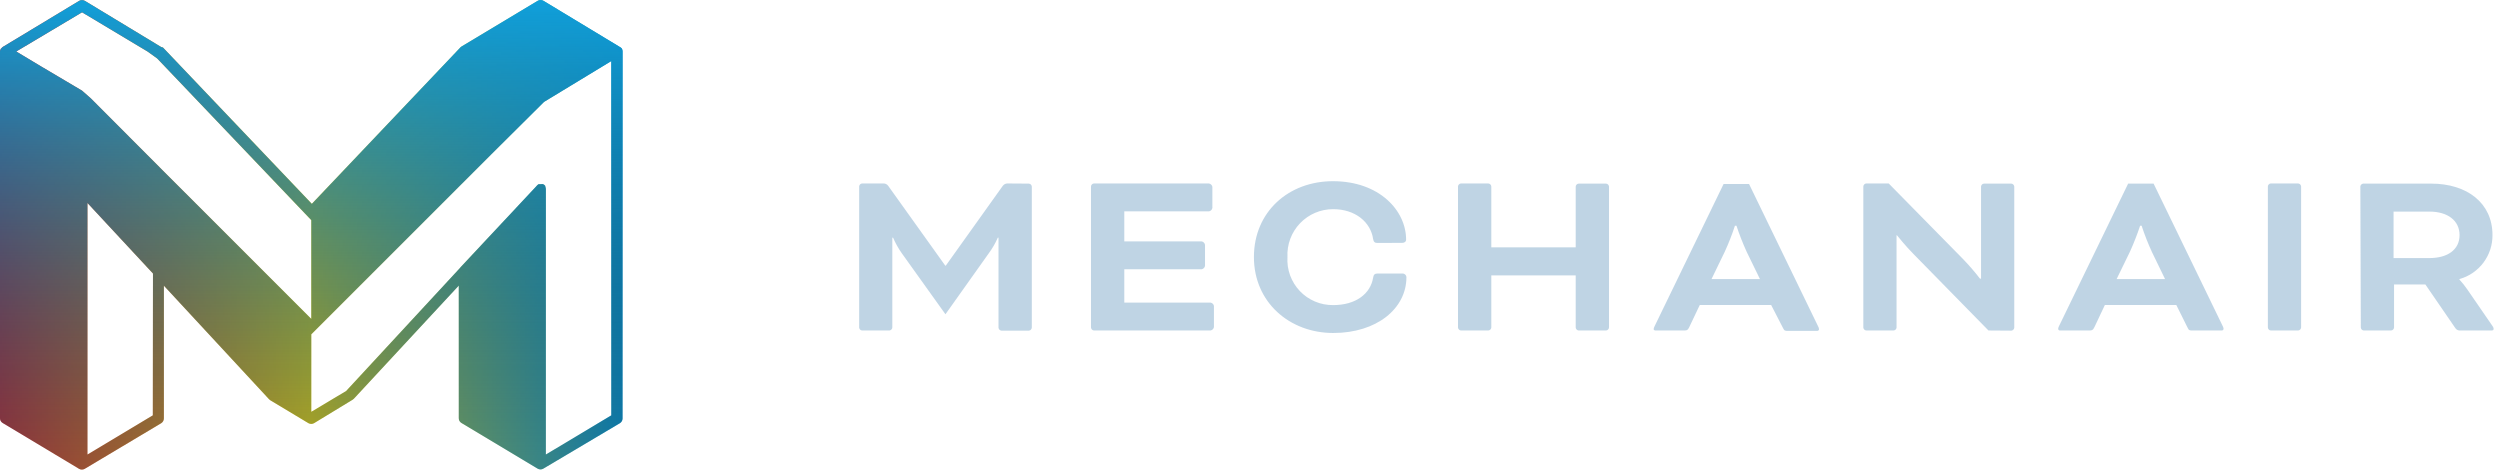
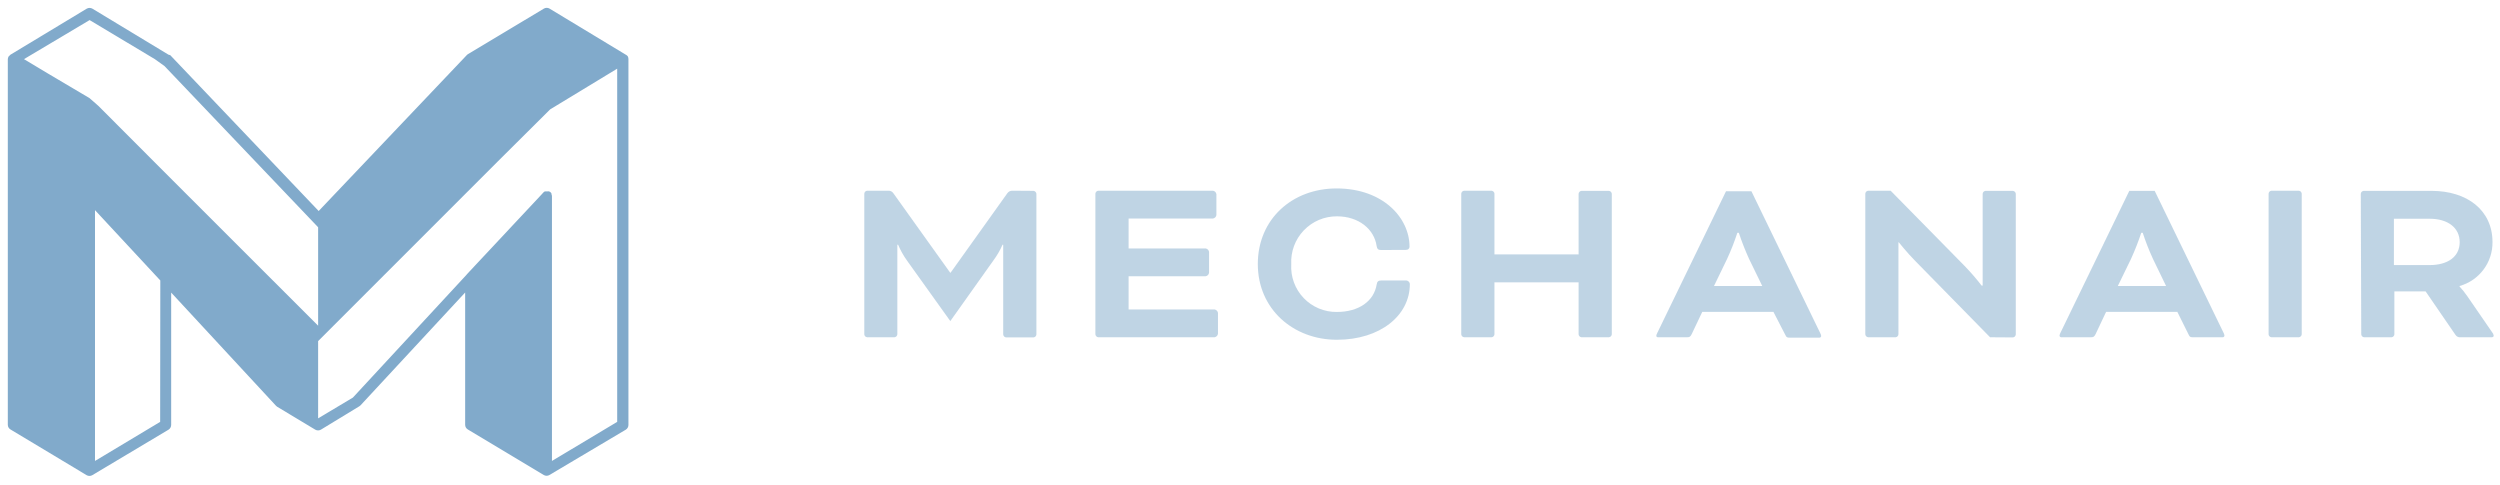
- <svg xmlns="http://www.w3.org/2000/svg" xmlns:xlink="http://www.w3.org/1999/xlink" width="319px" height="60px" viewBox="0 0 319 60" version="1.1">
-   <defs>
-     <linearGradient x1="0%" y1="50.008%" x2="100.034%" y2="50.008%" id="linearGradient-1">
-       <stop stop-color="#CC3538" offset="0%" />
-       <stop stop-color="#FCE013" offset="50%" />
-       <stop stop-color="#109FDA" offset="100%" />
-     </linearGradient>
-     <linearGradient x1="50%" y1="0%" x2="50%" y2="100%" id="linearGradient-2">
-       <stop stop-color="#109FDA" offset="0%" />
-       <stop stop-color="#08273F" stop-opacity="0.307" offset="100%" />
-     </linearGradient>
-     <path d="M79.35,6.2 C79.326,6.171 79.299,6.144 79.27,6.12 C79.221,6.07 79.164,6.029 79.1,6 L69.34,0.1 C69.118,-0.031 68.842,-0.031 68.62,0.1 L58.9,5.93 L58.9,5.93 L58.79,6.01 L39.79,26.01 L20.79,6.06 L20.57,6 L20.57,6 L10.83,0.11 C10.604,-0.02 10.326,-0.02 10.1,0.11 L0.34,6 C0.273,6.05 0.216,6.111 0.17,6.18 C0.17,6.18 0.11,6.18 0.09,6.26 C0.036,6.355 0.005,6.461 -2.0792199e-05,6.57 L-2.0792199e-05,53.37 C-0.002,53.616 0.128,53.845 0.34,53.97 L10.1,59.83 L10.1,59.83 C10.318,59.949 10.582,59.949 10.8,59.83 L10.8,59.83 L20.57,54 C20.781,53.869 20.909,53.638 20.91,53.39 L20.91,36.45 L34.32,50.93 C34.363,50.981 34.414,51.025 34.47,51.06 L39.36,54 C39.58,54.125 39.85,54.125 40.07,54 C40.07,54 40.07,54 40.07,54 L45,51 L45.15,50.88 L58.54,36.44 L58.54,53.37 C58.538,53.616 58.668,53.845 58.88,53.97 L68.62,59.81 L68.62,59.81 C68.727,59.869 68.848,59.9 68.97,59.9 C69.089,59.899 69.206,59.868 69.31,59.81 L69.31,59.81 L79.1,54 C79.309,53.872 79.438,53.645 79.44,53.4 L79.44,6.55 C79.44,6.428 79.409,6.307 79.35,6.2 L79.35,6.2 Z M19.5,53 L11.16,58 L11.16,27 L11.16,25.9 L19.52,34.9 L19.5,53 Z M21.08,22.06 L11.6,12.56 L10.46,11.56 L5.22,8.46 L2.07,6.57 L10.47,1.57 L18.82,6.57 L20.06,7.46 L39.72,28.09 L39.72,40.69 L21.08,22.06 Z M78,53 L69.65,58 L69.65,24.13 C69.648,24.026 69.624,23.924 69.58,23.83 L69.58,23.73 L69.58,23.73 C69.507,23.627 69.407,23.547 69.29,23.5 C69.211,23.486 69.129,23.486 69.05,23.5 L69,23.5 L68.82,23.5 L68.74,23.5 C68.665,23.538 68.597,23.588 68.54,23.65 L68.54,23.65 L68.36,23.85 L58.73,34.14 C58.73,34.14 58.73,34.2 58.67,34.22 L44.17,49.89 L39.72,52.55 L39.72,42.66 L62.72,19.66 L69.42,13 L78,7.79 L78,53 Z" id="path-3" />
-   </defs>
+ <svg xmlns="http://www.w3.org/2000/svg" width="320px" height="62px" viewBox="0 0 320 62" version="1.1">
  <g id="Symbols" stroke="none" stroke-width="1" fill="none" fill-rule="evenodd">
-     <g id="Header" transform="translate(-79, -71)" fill-rule="nonzero">
-       <g id="logo-hover" transform="translate(79, 71)">
-         <g id="Shape">
-           <use fill="url(#linearGradient-1)" xlink:href="#path-3" />
-           <use fill="url(#linearGradient-2)" xlink:href="#path-3" />
+     <g id="Header" transform="translate(-78, -70)" fill="#81AACB" fill-rule="nonzero">
+       <g id="logo" transform="translate(78, 70)">
+         <g id="hover" transform="translate(0.619981, 0.41)">
+           <path d="M79.73,6.79 C79.706,6.761 79.679,6.734 79.65,6.71 C79.602,6.66 79.544,6.619 79.48,6.59 L69.72,0.69 C69.498,0.559 69.222,0.559 69,0.69 L59.28,6.52 L59.28,6.52 L59.17,6.6 L40.17,26.6 L21.17,6.65 L20.95,6.59 L20.95,6.59 L11.21,0.7 C10.984,0.57 10.706,0.57 10.48,0.7 L0.72,6.59 C0.654,6.64 0.596,6.701 0.55,6.77 C0.55,6.77 0.49,6.77 0.47,6.85 C0.416,6.945 0.385,7.051 0.38,7.16 L0.38,53.96 C0.378,54.206 0.508,54.435 0.72,54.56 L10.48,60.42 L10.48,60.42 C10.698,60.539 10.962,60.539 11.18,60.42 L11.18,60.42 L20.95,54.59 C21.161,54.459 21.289,54.228 21.29,53.98 L21.29,37.04 L34.7,51.52 C34.743,51.571 34.794,51.615 34.85,51.65 L39.74,54.59 C39.96,54.715 40.23,54.715 40.45,54.59 C40.45,54.59 40.45,54.59 40.45,54.59 L45.38,51.59 L45.53,51.47 L58.92,37.03 L58.92,53.96 C58.918,54.206 59.048,54.435 59.26,54.56 L69,60.4 L69,60.4 C69.107,60.459 69.228,60.49 69.35,60.49 C69.469,60.489 69.586,60.458 69.69,60.4 L69.69,60.4 L79.48,54.59 C79.689,54.462 79.818,54.235 79.82,53.99 L79.82,7.14 C79.82,7.018 79.789,6.897 79.73,6.79 L79.73,6.79 Z M19.88,53.59 L11.54,58.59 L11.54,27.59 L11.54,26.49 L19.9,35.49 L19.88,53.59 Z M21.46,22.65 L11.98,13.15 L10.84,12.15 L5.6,9.05 L2.45,7.16 L10.85,2.16 L19.2,7.16 L20.44,8.05 L40.1,28.68 L40.1,41.28 L21.46,22.65 Z M78.38,53.59 L70.03,58.59 L70.03,24.72 C70.028,24.616 70.004,24.514 69.96,24.42 L69.96,24.32 L69.96,24.32 C69.887,24.217 69.787,24.137 69.67,24.09 C69.591,24.076 69.509,24.076 69.43,24.09 L69.38,24.09 L69.2,24.09 L69.12,24.09 C69.045,24.128 68.977,24.178 68.92,24.24 L68.92,24.24 L68.74,24.44 L59.11,34.73 C59.11,34.73 59.11,34.79 59.05,34.81 L44.55,50.48 L40.1,53.14 L40.1,43.25 L63.1,20.25 L69.8,13.59 L78.38,8.38 L78.38,53.59 Z" id="Shape" />
+           <path d="M131.66,24.02 C131.864,24.034 132.026,24.196 132.04,24.4 L132.04,42.4 C132.026,42.604 131.864,42.766 131.66,42.78 L128.17,42.78 C127.966,42.766 127.804,42.604 127.79,42.4 L127.79,30.92 L127.7,30.92 C127.39,31.628 127.001,32.299 126.54,32.92 L121.02,40.69 L115.46,32.92 C115.015,32.296 114.64,31.625 114.34,30.92 L114.24,30.92 L114.24,42.38 C114.226,42.58 114.07,42.741 113.87,42.76 L110.38,42.76 C110.178,42.745 110.02,42.582 110.01,42.38 L110.01,24.38 C110.02,24.178 110.178,24.015 110.38,24 L113.13,24 C113.366,24.001 113.586,24.116 113.72,24.31 L121,34.49 L121.06,34.49 L128.33,24.31 C128.47,24.117 128.692,24.002 128.93,24 L131.66,24.02 Z" id="Path" fill-opacity="0.5" />
+           <path d="M143.84,34.95 L143.84,39.2 L154.84,39.2 C155.063,39.235 155.24,39.407 155.28,39.63 L155.28,42.32 C155.244,42.546 155.066,42.724 154.84,42.76 L139.97,42.76 C139.766,42.746 139.604,42.584 139.59,42.38 L139.59,24.38 C139.604,24.176 139.766,24.014 139.97,24 L154.64,24 C154.866,24.036 155.044,24.214 155.08,24.44 L155.08,27.12 C155.044,27.346 154.866,27.524 154.64,27.56 L143.84,27.56 L143.84,31.39 L153.7,31.39 C153.926,31.426 154.104,31.604 154.14,31.83 L154.14,34.51 C154.104,34.736 153.926,34.914 153.7,34.95 L143.84,34.95 Z" id="Path" fill-opacity="0.5" />
+           <path d="M176.12,31.59 C175.81,31.59 175.65,31.46 175.59,31.09 C175.28,28.93 173.31,27.28 170.5,27.28 C168.9,27.272 167.367,27.924 166.262,29.082 C165.157,30.24 164.578,31.802 164.66,33.4 C164.562,35.002 165.137,36.573 166.245,37.734 C167.353,38.895 168.895,39.542 170.5,39.52 C173.34,39.52 175.25,38.11 175.59,36.02 C175.65,35.62 175.81,35.49 176.18,35.49 L179.3,35.49 C179.434,35.479 179.567,35.523 179.669,35.611 C179.771,35.7 179.832,35.825 179.84,35.96 C179.84,39.96 176.06,43.08 170.5,43.08 C164.94,43.08 160.38,39.17 160.38,33.39 C160.38,27.61 164.81,23.71 170.46,23.71 C176.39,23.71 179.8,27.46 179.8,31.17 C179.8,31.39 179.64,31.58 179.3,31.58 L176.12,31.59 Z" id="Path" fill-opacity="0.5" />
+           <path d="M205.69,42.38 C205.676,42.584 205.514,42.746 205.31,42.76 L201.81,42.76 C201.61,42.741 201.454,42.58 201.44,42.38 L201.44,35.73 L190.67,35.73 L190.67,42.38 C190.656,42.584 190.494,42.746 190.29,42.76 L186.8,42.76 C186.596,42.746 186.434,42.584 186.42,42.38 L186.42,24.38 C186.434,24.176 186.596,24.014 186.8,24 L190.29,24 C190.494,24.014 190.656,24.176 190.67,24.38 L190.67,32.15 L201.44,32.15 L201.44,24.4 C201.454,24.2 201.61,24.039 201.81,24.02 L205.31,24.02 C205.514,24.034 205.676,24.196 205.69,24.4 L205.69,42.38 Z" id="Path" fill-opacity="0.5" />
+           <path d="M226.38,39.51 L217.27,39.51 L215.92,42.35 C215.74,42.72 215.64,42.76 215.27,42.76 L211.58,42.76 C211.484,42.751 211.405,42.683 211.38,42.59 C211.401,42.457 211.445,42.328 211.51,42.21 L220.31,24.07 L223.56,24.07 L232.36,42.21 C232.429,42.327 232.473,42.456 232.49,42.59 C232.491,42.654 232.463,42.715 232.415,42.757 C232.367,42.799 232.303,42.819 232.24,42.81 L228.52,42.81 C228.15,42.81 228.06,42.81 227.87,42.4 L226.38,39.51 Z M218.77,36.2 L224.95,36.2 L223.26,32.73 C222.764,31.641 222.327,30.526 221.95,29.39 L221.76,29.39 C221.388,30.528 220.951,31.643 220.45,32.73 L218.77,36.2 Z" id="Shape" fill-opacity="0.5" />
+           <path d="M254.11,42.76 L244.55,33.01 C243.55,32.01 242.43,30.61 242.43,30.61 L242.38,30.61 L242.38,42.38 C242.37,42.582 242.212,42.745 242.01,42.76 L238.51,42.76 C238.31,42.741 238.154,42.58 238.14,42.38 L238.14,24.38 C238.154,24.18 238.31,24.019 238.51,24 L241.38,24 L250.84,33.62 C251.617,34.422 252.348,35.266 253.03,36.15 L253.16,36.15 L253.16,24.4 C253.17,24.198 253.328,24.035 253.53,24.02 L257.03,24.02 C257.23,24.039 257.386,24.2 257.4,24.4 L257.4,42.4 C257.386,42.6 257.23,42.761 257.03,42.78 L254.11,42.76 Z" id="Path" fill-opacity="0.5" />
+           <path d="M278.08,39.51 L268.96,39.51 L267.62,42.35 C267.43,42.72 267.34,42.76 266.97,42.76 L263.25,42.76 C263.187,42.769 263.123,42.749 263.075,42.707 C263.027,42.665 262.999,42.604 263,42.54 C263.017,42.406 263.061,42.277 263.13,42.16 L271.93,24.02 L275.18,24.02 L283.98,42.16 C284.045,42.278 284.09,42.407 284.11,42.54 C284.108,42.603 284.079,42.662 284.032,42.704 C283.985,42.745 283.923,42.766 283.86,42.76 L280.14,42.76 C279.77,42.76 279.67,42.76 279.49,42.35 L278.08,39.51 Z M270.46,36.2 L276.64,36.2 L274.96,32.73 C274.459,31.643 274.022,30.528 273.65,29.39 L273.46,29.39 C273.083,30.526 272.646,31.641 272.15,32.73 L270.46,36.2 Z" id="Shape" fill-opacity="0.5" />
+           <path d="M294,42.38 C293.986,42.58 293.83,42.741 293.63,42.76 L290.13,42.76 C289.928,42.745 289.77,42.582 289.76,42.38 L289.76,24.38 C289.77,24.178 289.928,24.015 290.13,24 L293.63,24 C293.83,24.019 293.986,24.18 294,24.38 L294,42.38 Z" id="Path" fill-opacity="0.5" />
+           <path d="M301.56,24.4 C301.57,24.198 301.728,24.035 301.93,24.02 L310.61,24.02 C315.17,24.02 318.42,26.49 318.42,30.58 C318.448,33.193 316.717,35.498 314.2,36.2 L314.2,36.26 C314.564,36.651 314.898,37.069 315.2,37.51 L318.38,42.13 C318.484,42.244 318.55,42.387 318.57,42.54 C318.57,42.66 318.51,42.76 318.32,42.76 L314.17,42.76 C313.963,42.736 313.779,42.618 313.67,42.44 L309.86,36.89 L305.86,36.89 L305.86,42.38 C305.85,42.582 305.692,42.745 305.49,42.76 L301.99,42.76 C301.788,42.745 301.63,42.582 301.62,42.38 L301.56,24.4 Z M305.8,27.59 L305.8,33.52 L310.38,33.52 C312.72,33.52 314.22,32.43 314.22,30.59 C314.22,28.75 312.72,27.59 310.38,27.59 L305.8,27.59 Z" id="Shape" fill-opacity="0.5" />
        </g>
-         <path d="M170.08,23.12 C176.01,23.12 179.42,26.87 179.42,30.58 C179.42,30.8 179.26,30.99 178.92,30.99 L175.74,31 C175.43,31 175.27,30.87 175.21,30.5 C174.9,28.34 172.93,26.69 170.12,26.69 C168.52,26.682 166.987,27.334 165.882,28.492 C164.777,29.65 164.197,31.212 164.28,32.81 C164.182,34.412 164.757,35.983 165.865,37.144 C166.973,38.305 168.515,38.952 170.12,38.93 C172.96,38.93 174.87,37.52 175.21,35.43 C175.27,35.03 175.43,34.9 175.8,34.9 L178.92,34.9 C179.054,34.889 179.187,34.933 179.289,35.021 C179.391,35.11 179.452,35.235 179.46,35.37 C179.46,39.37 175.68,42.49 170.12,42.49 C164.56,42.49 160,38.58 160,32.8 C160,27.02 164.43,23.12 170.08,23.12 Z M223.18,23.48 L231.98,41.62 C232.049,41.737 232.093,41.866 232.11,42 C232.111,42.064 232.083,42.125 232.035,42.167 C232.003,42.195 231.964,42.213 231.923,42.22 L228.14,42.22 C227.77,42.22 227.68,42.22 227.49,41.81 L226,38.92 L216.89,38.92 L215.54,41.76 C215.36,42.13 215.26,42.17 214.89,42.17 L211.2,42.17 C211.104,42.161 211.025,42.093 211,42 C211.021,41.867 211.065,41.738 211.13,41.62 L219.93,23.48 L223.18,23.48 Z M112.75,23.41 C112.986,23.411 113.206,23.526 113.34,23.72 L120.62,33.9 L120.68,33.9 L127.95,23.72 C128.09,23.527 128.312,23.412 128.55,23.41 L131.28,23.43 C131.484,23.444 131.646,23.606 131.66,23.81 L131.66,41.81 C131.646,42.014 131.484,42.176 131.28,42.19 L127.79,42.19 C127.586,42.176 127.424,42.014 127.41,41.81 L127.41,30.33 L127.32,30.33 C127.01,31.038 126.621,31.709 126.16,32.33 L120.64,40.1 L115.08,32.33 C114.635,31.706 114.26,31.035 113.96,30.33 L113.86,30.33 L113.86,41.79 C113.846,41.99 113.69,42.151 113.49,42.17 L110,42.17 C109.798,42.155 109.64,41.992 109.63,41.79 L109.63,23.79 C109.64,23.588 109.798,23.425 110,23.41 L112.75,23.41 Z M241,23.41 L250.46,33.03 C251.237,33.832 251.968,34.676 252.65,35.56 L252.78,35.56 L252.78,23.81 C252.79,23.608 252.948,23.445 253.15,23.43 L256.65,23.43 C256.85,23.449 257.006,23.61 257.02,23.81 L257.02,41.81 C257.006,42.01 256.85,42.171 256.65,42.19 L253.73,42.17 L244.17,32.42 C243.17,31.42 242.05,30.02 242.05,30.02 L242,30.02 L242,41.79 C241.99,41.992 241.832,42.155 241.63,42.17 L238.13,42.17 C237.93,42.151 237.774,41.99 237.76,41.79 L237.76,23.79 C237.774,23.59 237.93,23.429 238.13,23.41 L241,23.41 Z M189.91,23.41 C190.114,23.424 190.276,23.586 190.29,23.79 L190.29,31.56 L201.06,31.56 L201.06,23.81 C201.074,23.61 201.23,23.449 201.43,23.43 L204.93,23.43 C205.134,23.444 205.296,23.606 205.31,23.81 L205.31,41.79 C205.296,41.994 205.134,42.156 204.93,42.17 L201.43,42.17 C201.23,42.151 201.074,41.99 201.06,41.79 L201.06,35.14 L190.29,35.14 L190.29,41.79 C190.276,41.994 190.114,42.156 189.91,42.17 L186.42,42.17 C186.216,42.156 186.054,41.994 186.04,41.79 L186.04,23.79 C186.054,23.586 186.216,23.424 186.42,23.41 L189.91,23.41 Z M274.8,23.43 L283.6,41.57 C283.665,41.688 283.709,41.817 283.73,41.95 C283.728,42.013 283.699,42.072 283.652,42.114 C283.605,42.155 283.543,42.176 283.48,42.17 L279.76,42.17 C279.39,42.17 279.29,42.17 279.11,41.76 L277.7,38.92 L268.58,38.92 L267.24,41.76 C267.05,42.13 266.96,42.17 266.59,42.17 L262.87,42.17 C262.807,42.179 262.743,42.159 262.695,42.117 C262.647,42.075 262.619,42.014 262.62,41.95 C262.637,41.816 262.681,41.687 262.75,41.57 L271.55,23.43 L274.8,23.43 Z M293.25,23.41 C293.45,23.429 293.606,23.59 293.62,23.79 L293.62,41.79 C293.606,41.99 293.45,42.151 293.25,42.17 L289.75,42.17 C289.548,42.155 289.39,41.992 289.38,41.79 L289.38,23.79 C289.39,23.588 289.548,23.425 289.75,23.41 L293.25,23.41 Z M310.23,23.43 C314.79,23.43 318.04,25.9 318.04,29.99 C318.068,32.603 316.337,34.908 313.82,35.61 L313.82,35.67 C314.184,36.061 314.518,36.479 314.82,36.92 L318,41.54 C318.104,41.654 318.17,41.797 318.19,41.95 C318.19,42.07 318.13,42.17 317.94,42.17 L313.79,42.17 C313.583,42.146 313.399,42.028 313.29,41.85 L309.48,36.3 L305.48,36.3 L305.48,41.79 C305.47,41.992 305.312,42.155 305.11,42.17 L301.61,42.17 C301.408,42.155 301.25,41.992 301.24,41.79 L301.18,23.81 C301.19,23.608 301.348,23.445 301.55,23.43 L310.23,23.43 Z M154.26,23.41 C154.486,23.446 154.664,23.624 154.7,23.85 L154.7,26.53 C154.664,26.756 154.486,26.934 154.26,26.97 L143.46,26.97 L143.46,30.8 L153.32,30.8 C153.546,30.836 153.724,31.014 153.76,31.24 L153.76,33.92 C153.724,34.146 153.546,34.324 153.32,34.36 L143.46,34.36 L143.46,38.61 L154.46,38.61 C154.683,38.645 154.86,38.817 154.9,39.04 L154.9,41.73 C154.864,41.956 154.686,42.134 154.46,42.17 L139.59,42.17 C139.386,42.156 139.224,41.994 139.21,41.79 L139.21,23.79 C139.224,23.586 139.386,23.424 139.59,23.41 L154.26,23.41 Z M221.57,28.8 L221.38,28.8 C221.008,29.938 220.571,31.053 220.07,32.14 L218.39,35.61 L224.57,35.61 L222.88,32.14 C222.384,31.051 221.947,29.936 221.57,28.8 Z M273.27,28.8 L273.08,28.8 C272.703,29.936 272.266,31.051 271.77,32.14 L270.08,35.61 L276.26,35.61 L274.58,32.14 C274.079,31.053 273.642,29.938 273.27,28.8 Z M310,27 L305.42,27 L305.42,32.93 L310,32.93 C312.34,32.93 313.84,31.84 313.84,30 C313.84,28.16 312.34,27 310,27 Z" id="Combined-Shape" fill-opacity="0.5" fill="#81AACB" />
      </g>
    </g>
  </g>
</svg>
